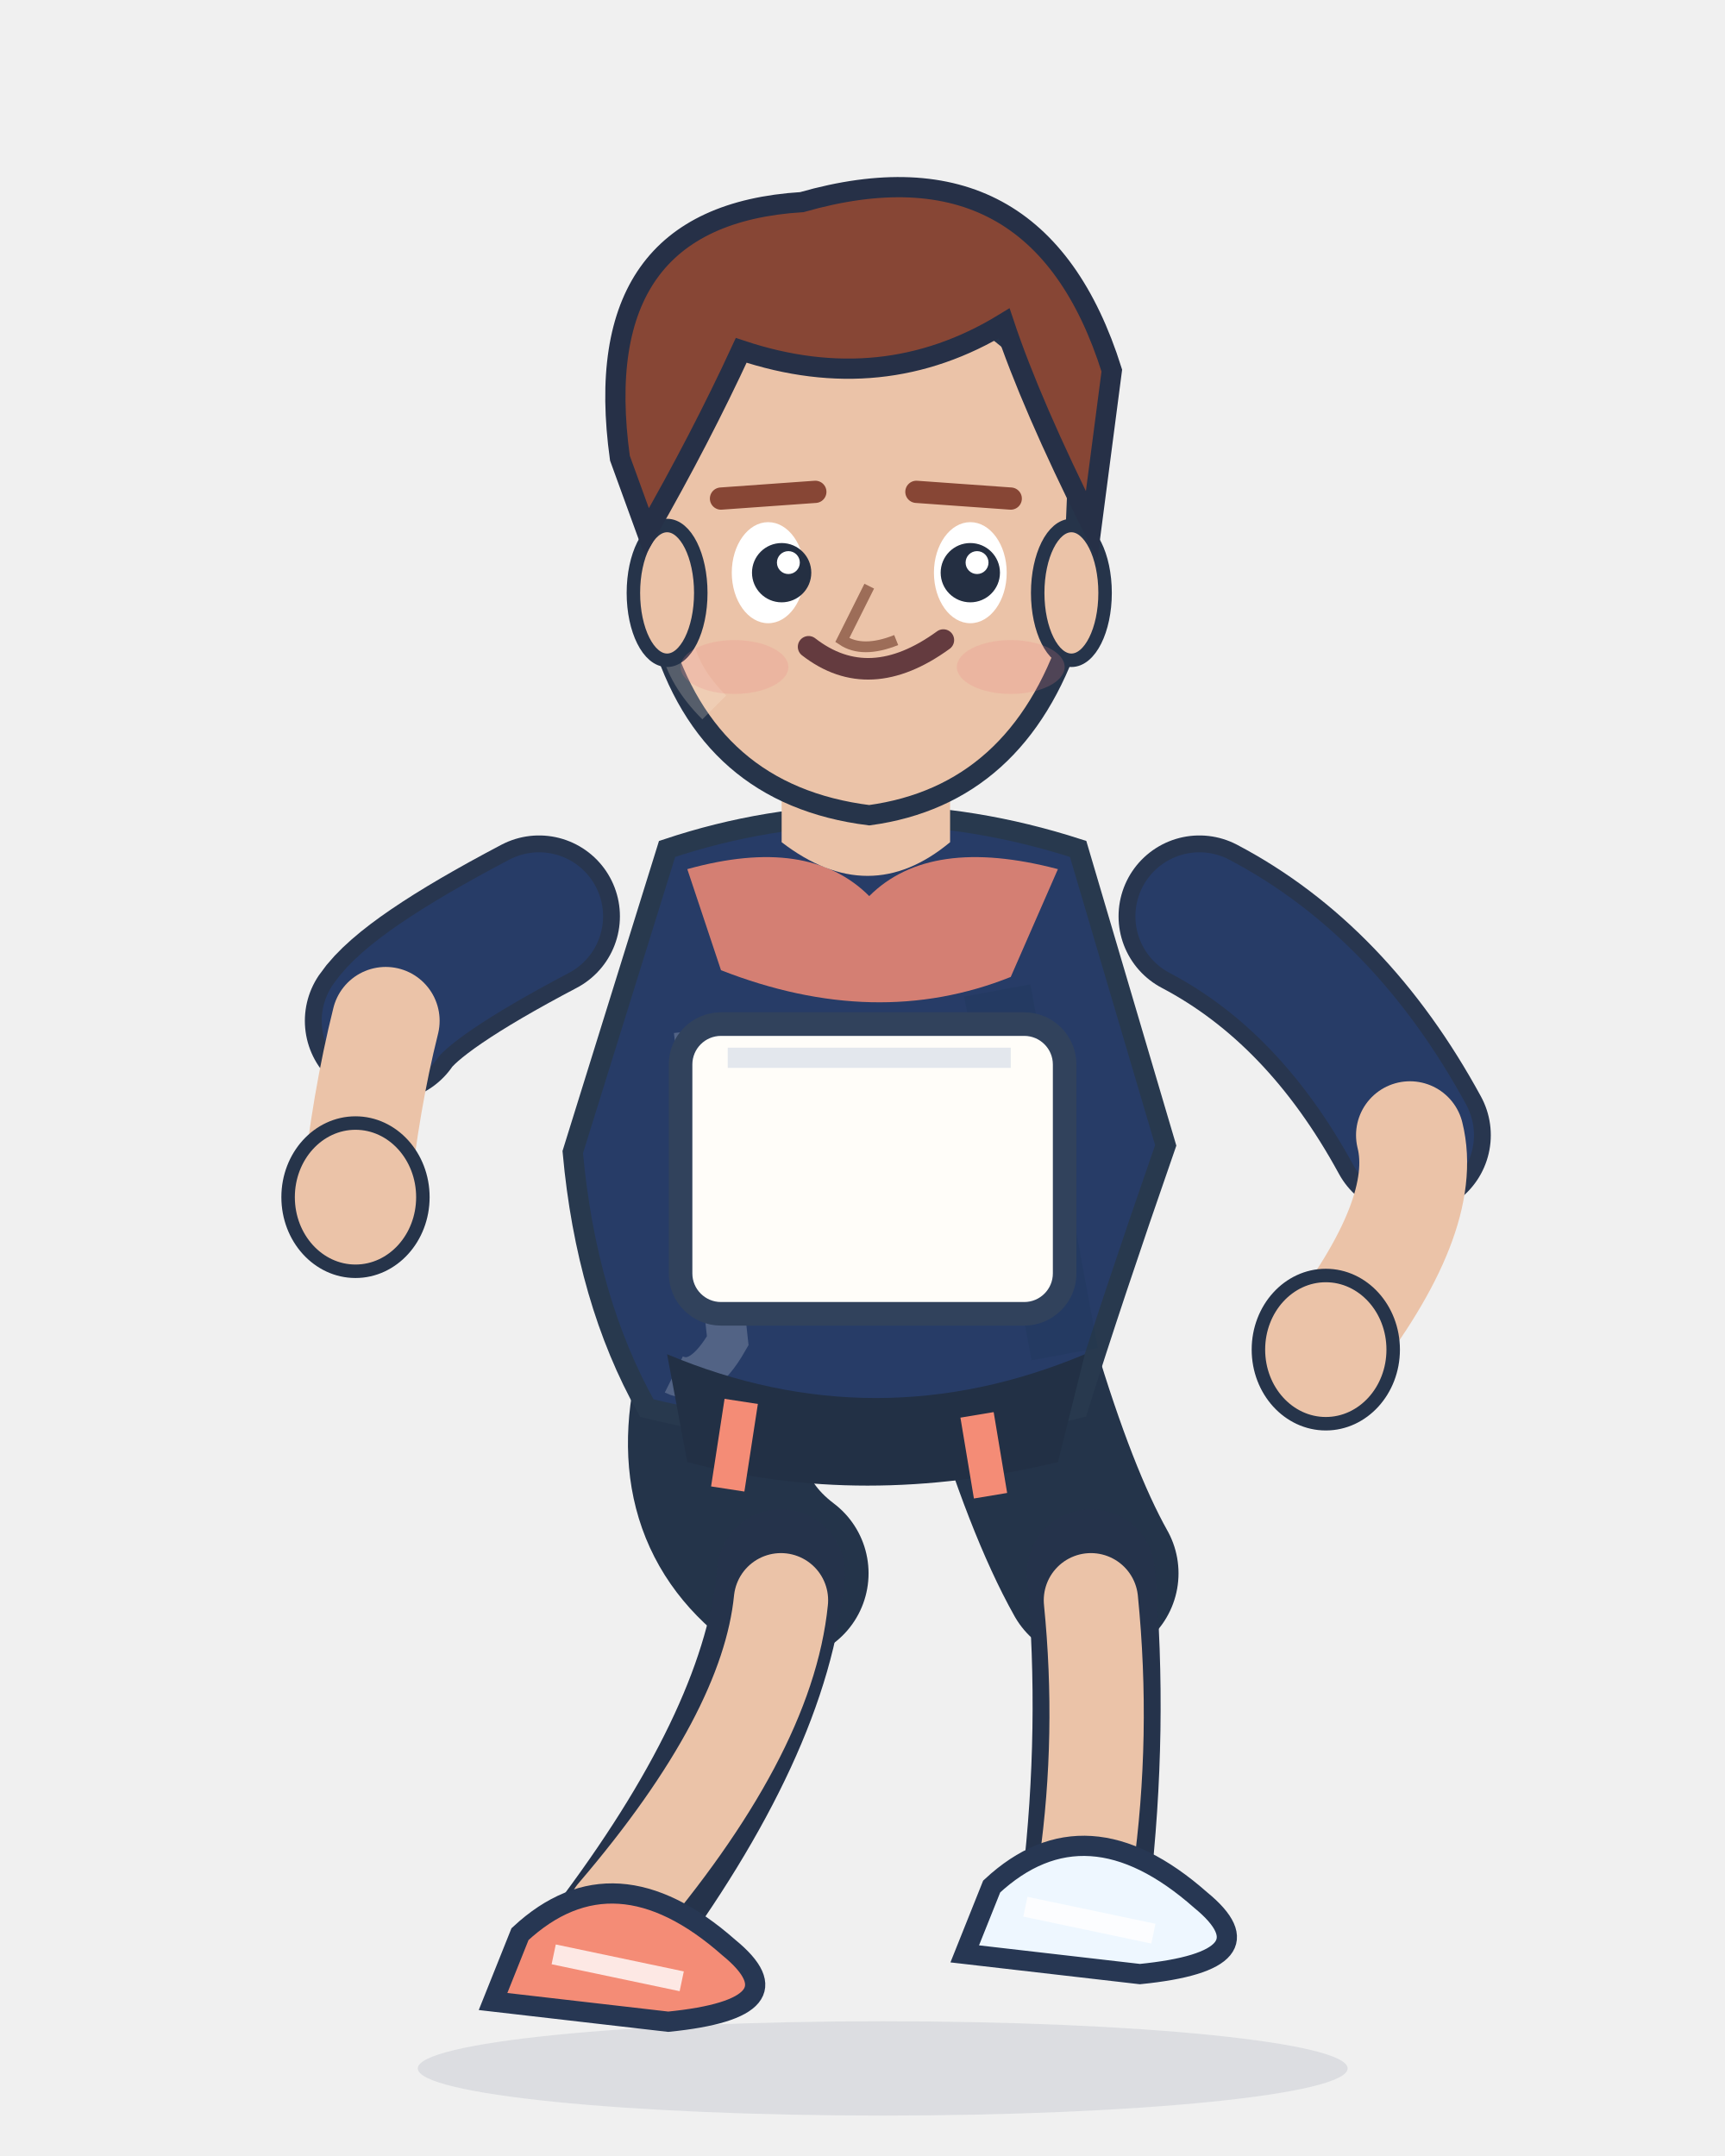
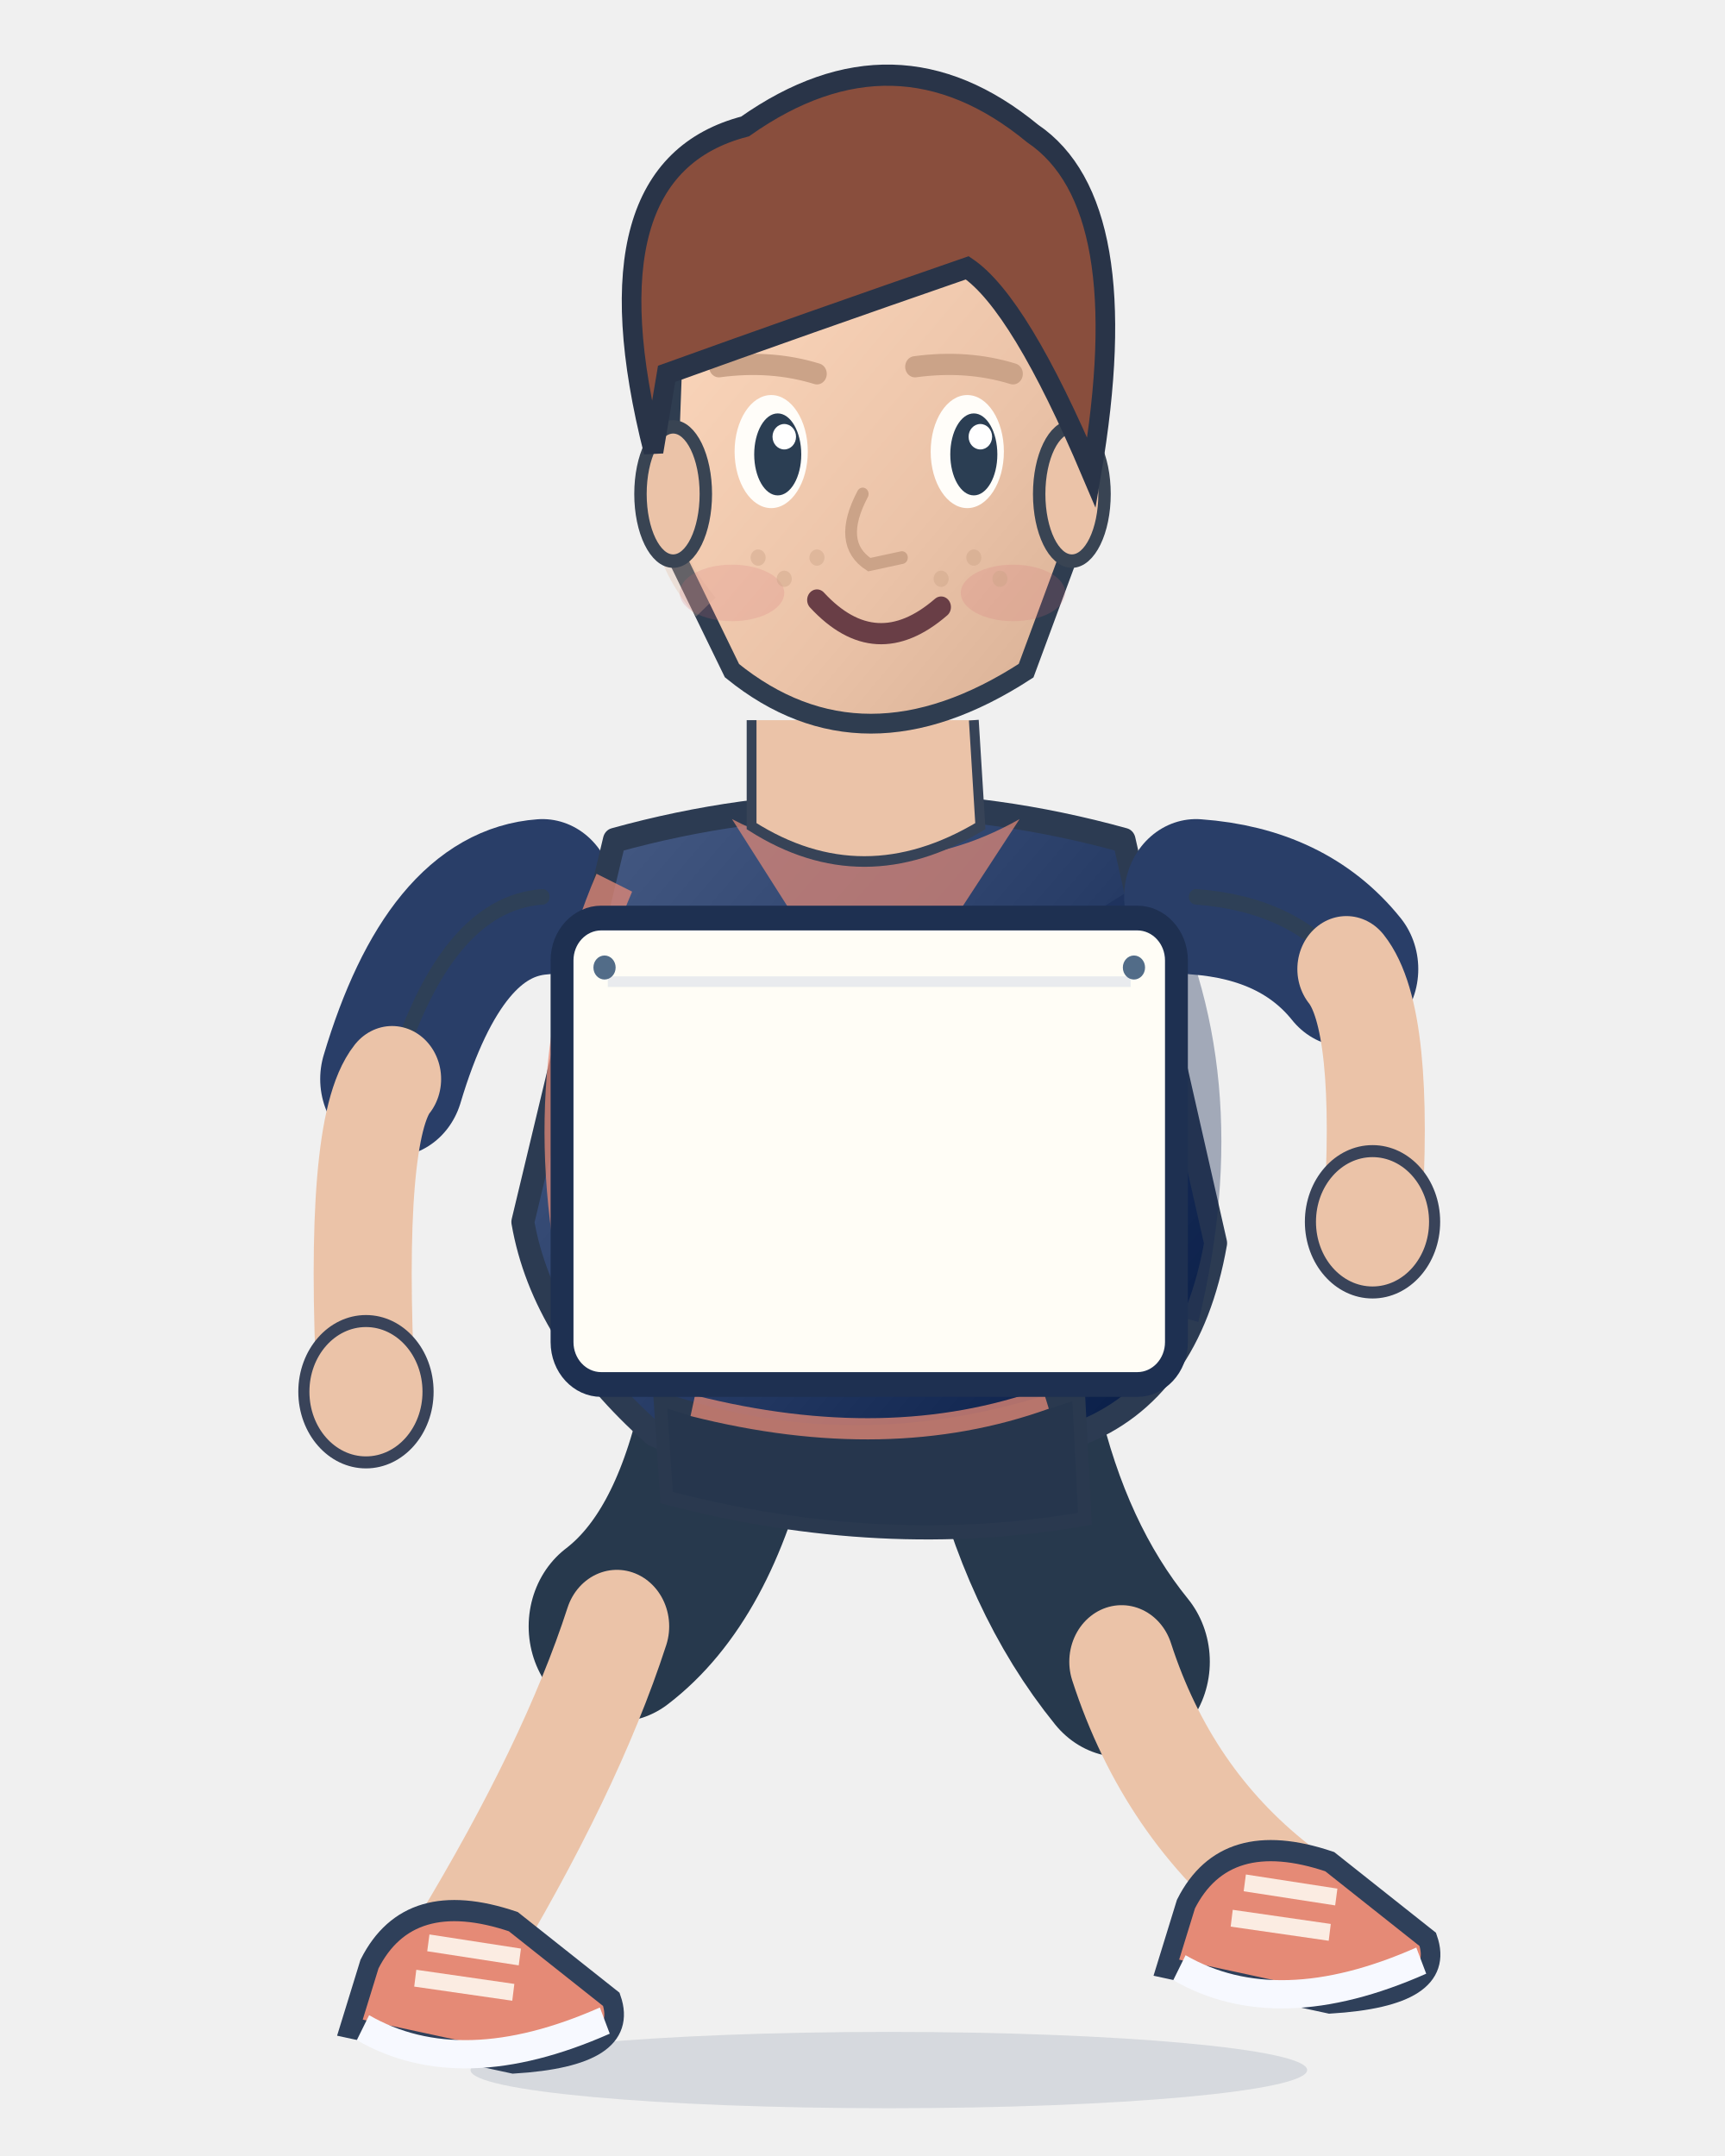
- <svg xmlns="http://www.w3.org/2000/svg" width="256" height="320" viewBox="0 0 256 320" role="img" aria-label="GB male run">
-   <g id="body_10_pose" transform="translate(0 3)">
-     <ellipse cx="131" cy="304" rx="69" ry="7" fill="#26385c" opacity=".10" />
+ <svg xmlns="http://www.w3.org/2000/svg" width="256" height="320" viewBox="0 0 256 320" role="img" aria-label="SnackDash original adult runner body_10 run">
+   <defs>
+     <linearGradient id="skin_9" x1="0" y1="0" x2=".9" y2="1">
+       <stop offset="0" stop-color="#ffdbc0" />
+       <stop offset=".65" stop-color="#ebc3a8" />
+       <stop offset="1" stop-color="#d9b196" />
+     </linearGradient>
+     <linearGradient id="shirt_9" x1="0" y1="0" x2=".94" y2=".8">
+       <stop offset="0" stop-color="#485d87" />
+       <stop offset=".56" stop-color="#293E68" />
+       <stop offset="1" stop-color="#0b204a" />
+     </linearGradient>
+   </defs>
+   <g id="character_anchor" transform="translate(129 302) scale(0.97 1.049) translate(-129 -302)">
+     <ellipse cx="132" cy="307" rx="64" ry="5.4" fill="#273F61" opacity=".13" />
    <g id="legs">
      <g id="leg_left">
-         <path d="M108 200 Q102 220 115.899 230.515" stroke="#24344a" stroke-width="26" stroke-linecap="round" fill="none" />
-         <path d="M115.899 230.515 Q113.899 253.515 91.172 284.071" stroke="#25334b" stroke-width="19" stroke-linecap="round" fill="none" />
-         <path d="M115.899 234.515 Q113.899 254.515 91.172 281.071" stroke="#ebc3a8" stroke-width="14" stroke-linecap="round" fill="none" />
-         <path d="M77.172 284.071 Q91.172 271.071 108.172 286.071 Q119.172 295.071 99.172 297.071 L73.172 294.071Z" fill="#f48c76" stroke="#273753" stroke-width="3" />
-         <path d="M82.172 287.071 L101.172 291.071" stroke="#ffffff" stroke-width="3" opacity=".8" />
+         <path d="M107 216 Q102 236 90.393 244.222" stroke="#27394D" stroke-width="27" stroke-linecap="round" fill="none" />
+         <path d="M90.393 244.222 Q83.393 264.222 66.544 290" stroke="#ebc3a8" stroke-width="16" stroke-linecap="round" fill="none" />
+         <g>
+           <path d="M52.544 292 Q58.544 281 74.544 286 L89.544 297 Q92.544 305 74.544 306 L49.544 301Z" fill="#E58A76" stroke="#2F405A" stroke-width="3" />
+           <path d="M51.544 301 Q66.544 309 88.544 300" stroke="#F7F9FF" stroke-width="4" fill="none" />
+           <path d="M59.544 294 L74.544 296 M61.544 289 L75.544 291" stroke="#FFFDF4" stroke-width="2.4" opacity=".85" />
+         </g>
      </g>
      <g id="leg_right">
-         <path d="M150 200 Q156 220 161.899 230.515" stroke="#24344a" stroke-width="26" stroke-linecap="round" fill="none" />
-         <path d="M161.899 230.515 Q163.899 253.515 161.172 277" stroke="#25334b" stroke-width="19" stroke-linecap="round" fill="none" />
-         <path d="M161.899 234.515 Q163.899 254.515 161.172 274" stroke="#ebc3a8" stroke-width="14" stroke-linecap="round" fill="none" />
-         <path d="M147.172 277 Q161.172 264 178.172 279 Q189.172 288 169.172 290 L143.172 287Z" fill="#eef7ff" stroke="#273753" stroke-width="3" />
-         <path d="M152.172 280 L171.172 284" stroke="#ffffff" stroke-width="3" opacity=".8" />
+         <path d="M151 216 Q156 236 167.607 249.222" stroke="#27394D" stroke-width="27" stroke-linecap="round" fill="none" />
+         <path d="M167.607 249.222 Q174.607 269.222 191.456 281.515" stroke="#ebc3a8" stroke-width="16" stroke-linecap="round" fill="none" />
+         <g>
+           <path d="M177.456 283.515 Q183.456 272.515 199.456 277.515 L214.456 288.515 Q217.456 296.515 199.456 297.515 L174.456 292.515Z" fill="#E58A76" stroke="#2F405A" stroke-width="3" />
+           <path d="M176.456 292.515 Q191.456 300.515 213.456 291.515" stroke="#F7F9FF" stroke-width="4" fill="none" />
+           <path d="M184.456 285.515 L199.456 287.515 M186.456 280.515 L200.456 282.515" stroke="#FFFDF4" stroke-width="2.4" opacity=".85" />
+         </g>
      </g>
    </g>
    <g id="arm_left">
-       <path d="M80 133 Q61 143 57.243 148.515" fill="none" stroke="#28364f" stroke-width="24" stroke-linecap="round" />
-       <path d="M80 133 Q61 143 57.243 148.515" fill="none" stroke="#273c67" stroke-width="19" stroke-linecap="round" />
-       <path d="M57.243 148.515 Q54.243 160.515 52.757 174.686" stroke="#ebc3a8" stroke-width="16" stroke-linecap="round" fill="none" />
-       <ellipse cx="52.757" cy="174.686" rx="10" ry="11" fill="#ebc3a8" stroke="#26344a" stroke-width="2" />
+       <path d="M79 141 Q64 142 56 166.778" stroke="#293E68" stroke-width="22" stroke-linecap="round" fill="none" />
+       <path d="M79 141 Q64 142 56 166.778" stroke="#2E4057" stroke-width="2.2" stroke-linecap="round" fill="none" />
+       <path d="M56 166.778 Q50 173.778 52 211.021" stroke="#ebc3a8" stroke-width="15" stroke-linecap="round" fill="none" />
+       <ellipse cx="52" cy="211.021" rx="9.5" ry="10" fill="#ebc3a8" stroke="#394359" stroke-width="1.7" />
    </g>
    <g id="torso">
-       <path d="M99 123 Q129 113 160 123 L173 167 Q165 190 160 206 Q129 214 96 206 Q87 190 85 168Z" fill="#273c67" stroke="#28394e" stroke-width="3" />
-       <path d="M102 126 Q120 121 129 130 Q138 121 157 126 L150 142 Q130 150 107 141Z" fill="#f48c76" opacity=".84" />
-       <path d="M103 150 L108 196 Q104 203 100 201" stroke="#fff" stroke-opacity=".20" stroke-width="6" fill="none" />
-       <path d="M148 144 L158 198" stroke="#193451" stroke-opacity=".18" stroke-width="10" fill="none" />
-       <path d="M116 113 L116 122 Q129 132 141 122 L141 111Z" fill="#ebc3a8" />
-       <path d="M99 198 Q130 211 161 198 L157 214 Q128 221 102 214Z" fill="#223045" />
-       <path d="M110 205 L108 218 M145 207 L147 219" stroke="#f48c76" stroke-width="5" />
+       <path d="M90 133 Q129 123 168 133 L182 190 Q178 211 161 217 Q129 231 96 217 Q79 203 76 187Z" fill="url(#shirt_9)" stroke="#2C3B52" stroke-width="3.5" stroke-linejoin="round" />
+       <path d="M90 139 Q77 167 86 201" stroke="#E58A76" stroke-width="6" opacity=".75" fill="none" />
+       <path d="M169 140 Q184 166 175 200" stroke="#10254f" stroke-width="9" opacity=".35" fill="none" />
+       <path d="M108 130 L119 146 L140 147 L152 130 Q131 141 108 130Z" fill="#E58A76" opacity=".7" />
+       <path d="M114 129 Q128 139 144 129" stroke="#2B3D50" stroke-width="3" fill="none" />
+       <path d="M97 212 Q128 222 161 211 L162 229 Q131 234 98 226Z" fill="#26364D" stroke="#2A394F" stroke-width="2" />
+       <path d="M102 213 Q132 220 156 212" stroke="#E58A76" stroke-width="3" fill="none" opacity=".75" />
+       <path d="M111 116 L111 131 Q128 141 146 131 L145 116" fill="#ebc3a8" stroke="#374357" stroke-width="1.5" />
+     </g>
+     <g id="hair_back" />
+     <g id="face">
+       <path d="M99 65 Q100 43 120 39 Q145 33 159 48 L163 84 L153 109 Q128 124 108 109 L98 90Z" fill="url(#skin_9)" stroke="#2F3D50" stroke-width="2.8" />
+       <path d="M106 60 Q112 48 120 45" stroke="#ffdabf" stroke-width="4" opacity=".4" fill="none" />
+       <path d="M100 83 Q95 90 104 100" stroke="#e2ba9f" stroke-width="4" opacity=".3" fill="none" />
+       <ellipse cx="99" cy="84" rx="5" ry="9.5" fill="#ebc3a8" stroke="#394453" stroke-width="1.9" />
+       <ellipse cx="160" cy="84" rx="5" ry="9.5" fill="#ebc3a8" stroke="#394453" stroke-width="1.9" />
+       <path d="M106 66 Q114 65 121 67" fill="none" stroke="#cba388" stroke-width="3" stroke-linecap="round" />
+       <ellipse cx="114" cy="78" rx="5.6" ry="8" fill="#FFFDF9" />
+       <ellipse cx="115" cy="78.4" rx="3.6" ry="5.8" fill="#2B3E53" />
+       <circle cx="116" cy="75.9" r="1.8" fill="white" />
+       <path d="M136 66 Q144 65 151 67" fill="none" stroke="#cba388" stroke-width="3" stroke-linecap="round" />
+       <ellipse cx="144" cy="78" rx="5.6" ry="8" fill="#FFFDF9" />
+       <ellipse cx="145" cy="78.4" rx="3.6" ry="5.8" fill="#2B3E53" />
+       <circle cx="146" cy="75.9" r="1.8" fill="white" />
+       <path d="M128 84 Q124 91 129 94 L134 93" stroke="#cba388" stroke-width="1.8" fill="none" stroke-linecap="round" />
+       <ellipse cx="108" cy="98" rx="8" ry="4" fill="#D56876" opacity=".18" />
+       <ellipse cx="151" cy="98" rx="8" ry="4" fill="#D56876" opacity=".18" />
+       <g fill="#cba388" opacity=".45">
+         <circle cx="112" cy="93" r="1.15" />
+         <circle cx="116" cy="96" r="1.15" />
+         <circle cx="121" cy="93" r="1.15" />
+         <circle cx="140" cy="96" r="1.15" />
+         <circle cx="145" cy="93" r="1.15" />
+         <circle cx="149" cy="96" r="1.15" />
+       </g>40s<path d="M121 99 Q130 108 140 100" fill="none" stroke="#693E46" stroke-width="3" stroke-linecap="round" />
+     </g>
+     <g id="hair" stroke-linecap="round">
+       <path d="M96 78 Q85 38 110 32 Q133 17 154 33 Q170 43 163 81 Q152 57 144 52 Q119 60 98 67Z" fill="#894E3D" stroke="#293448" stroke-width="3" />
    </g>
    <g id="arm_right">
-       <path d="M178 133 Q197 143 209.243 165.485" fill="none" stroke="#28364f" stroke-width="24" stroke-linecap="round" />
-       <path d="M178 133 Q197 143 209.243 165.485" fill="none" stroke="#273c67" stroke-width="19" stroke-linecap="round" />
-       <path d="M209.243 165.485 Q212.243 177.485 196.757 197.314" stroke="#ebc3a8" stroke-width="16" stroke-linecap="round" fill="none" />
-       <ellipse cx="196.757" cy="197.314" rx="10" ry="11" fill="#ebc3a8" stroke="#26344a" stroke-width="2" />
+       <path d="M179 141 Q194 142 202 151.222" stroke="#293E68" stroke-width="22" stroke-linecap="round" fill="none" />
+       <path d="M179 141 Q194 142 202 151.222" stroke="#2E4057" stroke-width="2.2" stroke-linecap="round" fill="none" />
+       <path d="M202 151.222 Q208 158.222 206 186.979" stroke="#ebc3a8" stroke-width="15" stroke-linecap="round" fill="none" />
+       <ellipse cx="206" cy="186.979" rx="9.5" ry="10" fill="#ebc3a8" stroke="#394359" stroke-width="1.7" />
    </g>
-     <g id="face">
-       <path d="M97 67 Q99 42 128 40 Q155 41 160 67 L159 91 Q151 115 129 118 Q105 115 98 91Z" fill="#ebc3a8" stroke="#26344a" stroke-width="3" />
-       <path d="M102 83 Q97 93 106 102" stroke="#fff1dd" stroke-width="5" opacity=".22" fill="none" />
-       <ellipse cx="99" cy="85" rx="5" ry="10" fill="#ebc3a8" stroke="#26344a" stroke-width="2" />
-       <ellipse cx="159" cy="85" rx="5" ry="10" fill="#ebc3a8" stroke="#26344a" stroke-width="2" />
-       <path d="M107 71 L121 70 M136 70 L150 71" fill="none" stroke="#874635" stroke-width="3.3" stroke-linecap="round" />
-       <ellipse cx="114" cy="82" rx="5.4" ry="7.5" fill="#fff" />
-       <ellipse cx="144" cy="82" rx="5.4" ry="7.5" fill="#fff" />
-       <circle cx="116" cy="82" r="4.4" fill="#242f42" />
-       <circle cx="144" cy="82" r="4.4" fill="#242f42" />
-       <circle cx="117" cy="80.5" r="1.7" fill="#fff" />
-       <circle cx="145" cy="80.5" r="1.7" fill="#fff" />
-       <path d="M129 84 L125 92 Q128 94 133 92" stroke="#9d6d58" stroke-width="1.6" fill="none" />
-       <ellipse cx="109" cy="96" rx="8" ry="4" fill="#ee8382" opacity=".21" />
-       <ellipse cx="150" cy="96" rx="8" ry="4" fill="#ee8382" opacity=".21" />
-       <path d="M120 93 Q129 100 140 92" fill="none" stroke="#643b3f" stroke-width="3.2" stroke-linecap="round" />
+     <g id="bib_blank" data-bib-rect="82,144,94,66">
+       <rect id="bib_mask" x="82" y="144" width="94" height="66" rx="6" fill="#FFFDF6" stroke="#1E3051" stroke-width="3.5" />
+       <path d="M89 153 H169" stroke="#D9DFE9" stroke-width="1.5" opacity=".58" />
+       <circle cx="88.5" cy="151" r="1.7" fill="#526C88" />
+       <circle cx="169.5" cy="151" r="1.7" fill="#526C88" />
    </g>
-     <g id="hair">
-       <path d="M92 65 Q87 29 119 27 Q154 17 165 52 L162 75 Q153 57 149 45 Q131 56 110 49 Q104 62 96 76Z" fill="#874635" stroke="#263047" stroke-width="3" />
-     </g>
-     <g id="bib_placeholder">
-       <rect x="101" y="149" width="57" height="43" rx="6" fill="#fffdf9" stroke="#31425c" stroke-width="3.5" />
-       <path d="M108 154 H150" stroke="#e3e7ed" stroke-width="3" />
-     </g>
+     <g id="accessories" />
  </g>
</svg>
